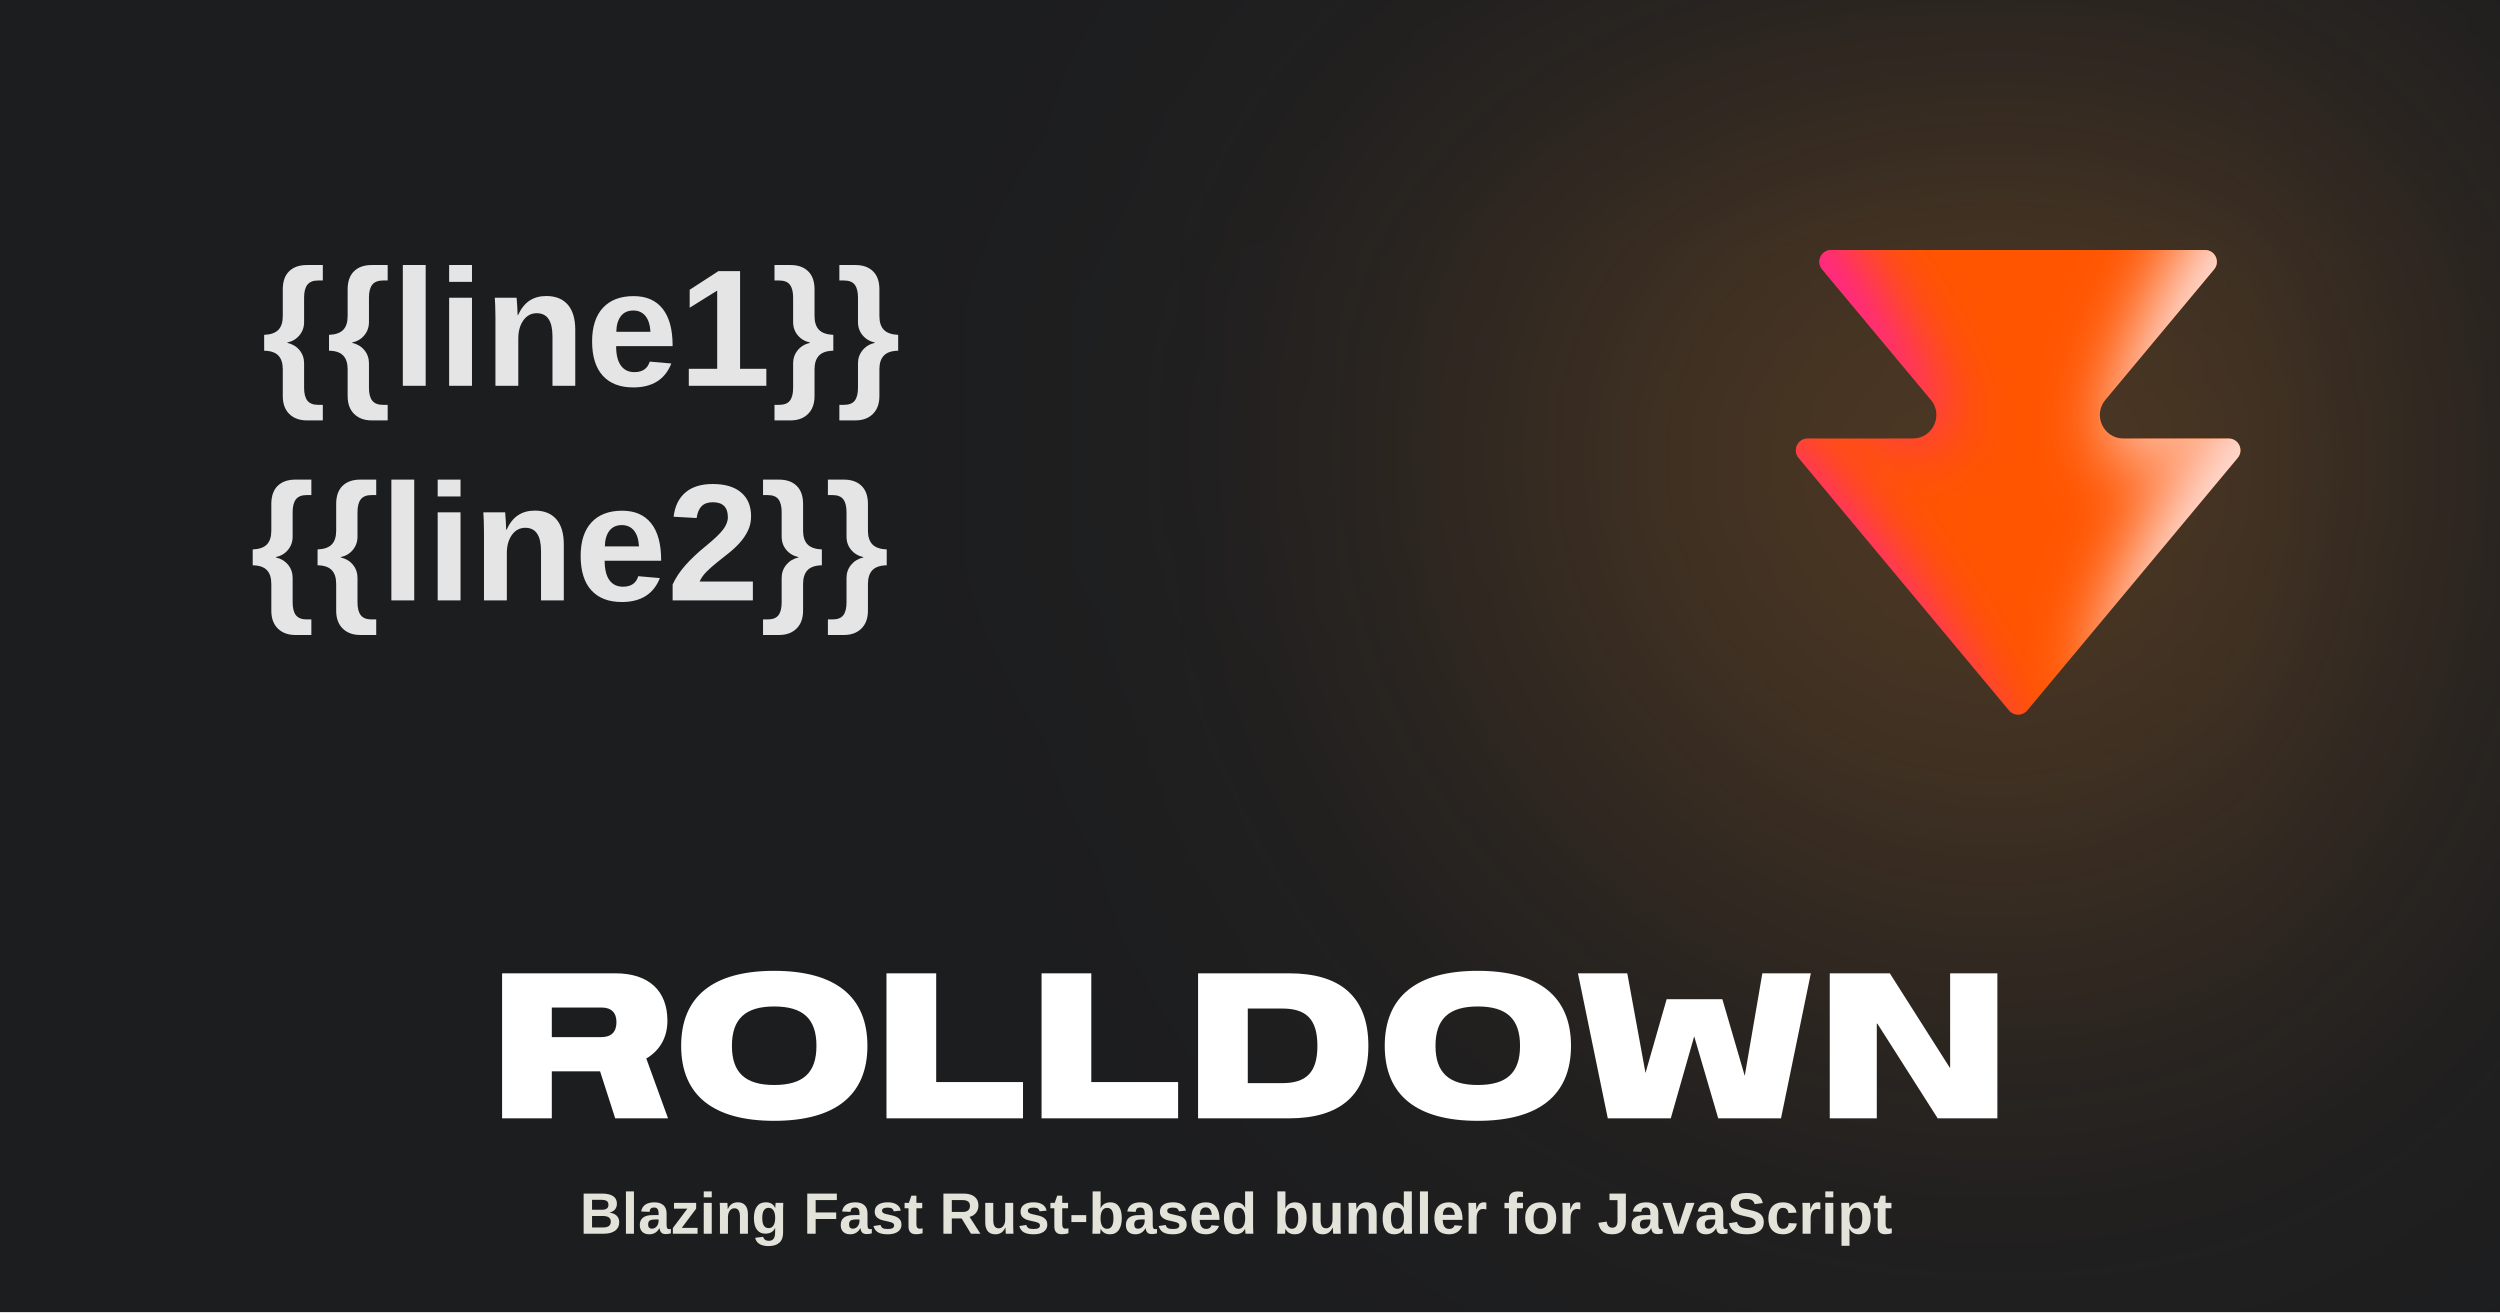
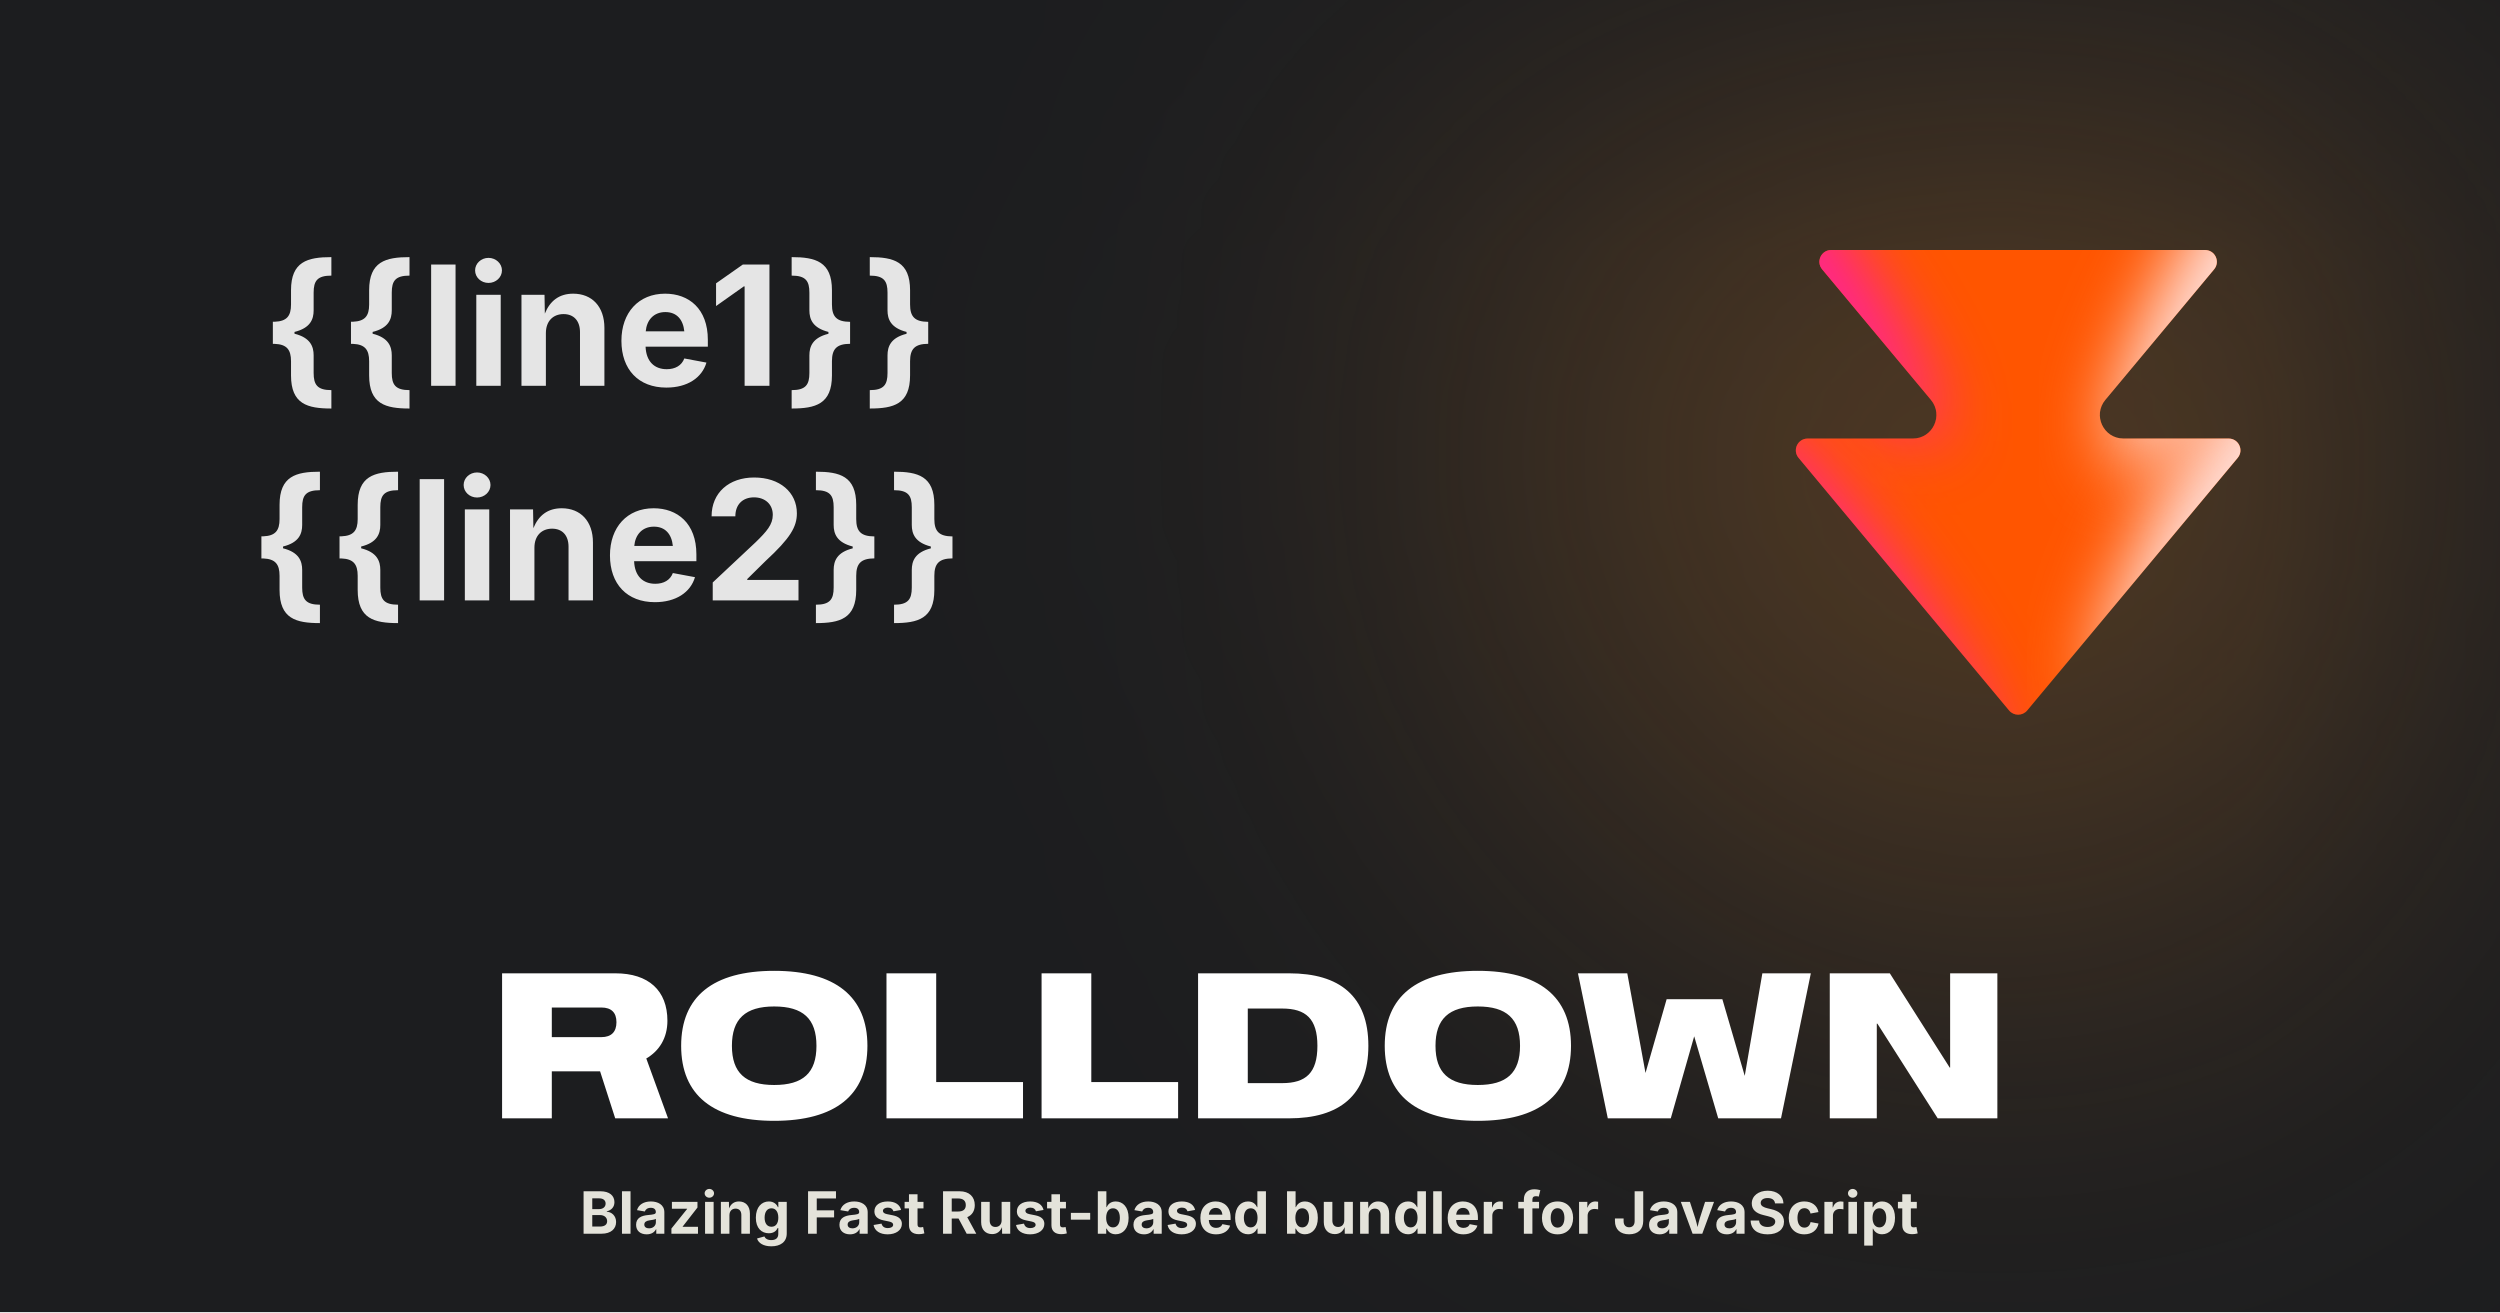
<svg xmlns="http://www.w3.org/2000/svg" width="1200" height="630" viewBox="0 0 1200 630" fill="none">
  <g clip-path="url(#clip0_2145_13)">
    <mask id="mask0_2145_13" style="mask-type:luminance" maskUnits="userSpaceOnUse" x="0" y="0" width="1200" height="630">
      <path d="M1200 0H0V630H1200V0Z" fill="white" />
    </mask>
    <g mask="url(#mask0_2145_13)">
      <path d="M1200 0H0V630H1200V0Z" fill="#1C1D1F" />
      <g filter="url(#filter0_f_2145_13)">
        <path d="M960 460C1098.07 460 1210 348.071 1210 210C1210 71.929 1098.07 -40 960 -40C821.929 -40 710 71.929 710 210C710 348.071 821.929 460 960 460Z" fill="#FA9932" fill-opacity="0.24" />
      </g>
      <path d="M1058.44 120C1063.23 120 1065.85 125.59 1062.78 129.274L1010.56 191.939C1004.42 199.306 1009.66 210.497 1019.25 210.497H1069.76C1074.55 210.497 1077.17 216.086 1074.1 219.77L973.055 341.028C970.793 343.742 966.625 343.742 964.363 341.028L863.322 219.77C860.252 216.086 862.87 210.497 867.663 210.497H918.157C927.743 210.497 932.988 199.306 926.848 191.939L874.632 129.274C871.562 125.59 874.179 120 878.972 120H1058.44Z" fill="#FF5500" />
      <mask id="mask1_2145_13" style="mask-type:alpha" maskUnits="userSpaceOnUse" x="862" y="120" width="214" height="224">
        <path d="M1058.44 120C1063.23 120 1065.85 125.59 1062.78 129.274L1010.56 191.938C1004.42 199.306 1009.66 210.496 1019.25 210.496H1069.76C1074.55 210.496 1077.17 216.086 1074.1 219.77L973.055 341.028C970.793 343.742 966.625 343.742 964.363 341.028L863.322 219.77C860.252 216.086 862.87 210.496 867.663 210.496H918.157C927.743 210.496 932.988 199.306 926.848 191.938L874.632 129.274C871.562 125.59 874.179 120 878.972 120H1058.44Z" fill="black" />
      </mask>
      <g mask="url(#mask1_2145_13)">
        <g filter="url(#filter1_f_2145_13)">
          <path d="M1018.05 222.639C1005.17 215.13 1021.34 163.443 1054.14 107.191C1086.95 50.939 1123.99 11.425 1136.86 18.933C1149.73 26.442 1133.57 78.129 1100.76 134.381C1067.95 190.633 1030.92 230.147 1018.05 222.639Z" fill="#FFE7E5" />
        </g>
        <g filter="url(#filter2_f_2145_13)">
          <path d="M1012.3 337.523C999.432 330.015 1015.59 278.327 1048.4 222.076C1081.21 165.824 1118.25 126.31 1131.12 133.818C1143.99 141.326 1127.83 193.014 1095.02 249.266C1062.21 305.517 1025.18 345.032 1012.3 337.523Z" fill="#FFE7E5" />
        </g>
        <g filter="url(#filter3_f_2145_13)">
          <path d="M929.665 211.57C937.964 205.52 915.904 161.125 880.391 112.412C844.878 63.699 809.361 29.114 801.061 35.164C792.761 41.215 814.822 85.61 850.335 134.323C885.848 183.036 921.365 217.621 929.665 211.57Z" fill="#FF19AF" />
        </g>
        <g filter="url(#filter4_f_2145_13)">
          <path d="M958.386 374.86C966.685 368.81 944.624 324.415 909.111 275.702C873.598 226.989 838.081 192.404 829.782 198.455C821.482 204.505 843.543 248.9 879.056 297.613C914.569 346.326 950.086 380.911 958.386 374.86Z" fill="#FF19AF" />
        </g>
      </g>
-       <text fill="#E5E5E5" style="white-space: pre" xml:space="preserve" font-family="'Segoe UI', Ubuntu, Cantarell, Arial, Helvetica, sans-serif" font-size="80" font-weight="bold" letter-spacing="0em">
+       <text fill="#E5E5E5" style="white-space: pre" xml:space="preserve" font-family="Inter,Arial, sans-serif" font-size="80" font-weight="bold" letter-spacing="0em">
        <tspan x="125.5" y="185.182">{{line1}}</tspan>
      </text>
-       <text fill="#E5E5E5" style="white-space: pre" xml:space="preserve" font-family="'Segoe UI', Ubuntu, Cantarell, Arial, Helvetica, sans-serif" font-size="80" font-weight="bold" letter-spacing="0em">
+       <text fill="#E5E5E5" style="white-space: pre" xml:space="preserve" font-family="Inter,Arial, sans-serif" font-size="80" font-weight="bold" letter-spacing="0em">
        <tspan x="120" y="288.182">{{line2}}</tspan>
      </text>
      <path d="M371.608 466C400.945 466 416.359 478.332 416.359 502C416.359 525.668 400.945 538 371.608 538C342.271 538 326.955 525.668 326.955 502C326.955 478.332 342.271 466 371.608 466ZM709.328 466C738.664 466.001 754.082 478.332 754.082 502C754.082 525.668 738.664 538 709.328 538C679.991 538 664.675 525.668 664.675 502C664.675 478.332 679.991 466 709.328 466ZM295.398 467.195C311.31 467.195 320.359 475.448 320.359 489.967C320.359 498.32 316.381 504.486 310.216 508.066L320.659 536.805H295.3L288.039 514.23H264.869V536.805H241V467.195H295.398ZM449.373 519.405H491.045V536.805H425.51V467.195H449.373V519.405ZM523.825 519.405H565.492V536.805H499.956V467.195H523.825V519.405ZM618.831 467.195C642.996 467.196 656.819 478.133 656.819 502C656.819 525.867 642.893 536.805 618.728 536.805H575.073V467.195H618.831ZM789.842 515.027L799.984 479.622H826.734L837.477 516.419L845.93 467.195H869.2L854.882 536.805H824.747L813.213 497.425L801.971 536.805H771.741L757.422 467.195H781.091L789.842 515.027ZM907.12 467.195L935.862 512.444H936.064V467.195H958.734V536.805H930.098L901.154 491.359H900.861V536.805H878.286V467.195H907.12ZM371.608 483.105C357.785 483.105 351.32 489.072 351.32 502C351.32 514.928 357.785 520.797 371.608 520.797C385.431 520.797 391.895 515.027 391.895 502C391.895 488.972 385.431 483.105 371.608 483.105ZM709.328 483.105C695.505 483.105 689.041 489.072 689.041 502C689.041 514.928 695.505 520.797 709.328 520.797C723.15 520.796 729.616 515.027 729.616 502C729.616 488.973 723.15 483.105 709.328 483.105ZM598.937 519.902H615.447C626.784 519.902 632.355 515.027 632.355 502C632.355 488.972 626.784 484.098 615.447 484.098H598.937V519.902ZM264.869 497.823H288.634C293.507 497.823 295.895 495.236 295.895 490.661C295.895 486.088 293.507 483.602 288.634 483.602H264.869V497.823Z" fill="white" />
-       <text fill="#E4E3DA" style="white-space: pre" xml:space="preserve" font-family="'Segoe UI', Ubuntu, Cantarell, Arial, Helvetica, sans-serif" font-size="28" font-weight="bold" letter-spacing="0em">
+       <text fill="#E4E3DA" style="white-space: pre" xml:space="preserve" font-family="Inter,Arial, sans-serif" font-size="28" font-weight="bold" letter-spacing="0em">
        <tspan x="278.273" y="592.182">Blazing Fast Rust-based bundler for JavaScript</tspan>
      </text>
    </g>
  </g>
  <defs>
    <filter id="filter0_f_2145_13" x="410" y="-340" width="1100" height="1100" filterUnits="userSpaceOnUse" color-interpolation-filters="sRGB">
      <feFlood flood-opacity="0" result="BackgroundImageFix" />
      <feBlend mode="normal" in="SourceGraphic" in2="BackgroundImageFix" result="shape" />
      <feGaussianBlur stdDeviation="150" result="effect1_foregroundBlur_2145_13" />
    </filter>
    <filter id="filter1_f_2145_13" x="979.154" y="-16.448" width="196.598" height="274.469" filterUnits="userSpaceOnUse" color-interpolation-filters="sRGB">
      <feFlood flood-opacity="0" result="BackgroundImageFix" />
      <feBlend mode="normal" in="SourceGraphic" in2="BackgroundImageFix" result="shape" />
      <feGaussianBlur stdDeviation="17.233" result="effect1_foregroundBlur_2145_13" />
    </filter>
    <filter id="filter2_f_2145_13" x="973.412" y="98.437" width="196.598" height="274.469" filterUnits="userSpaceOnUse" color-interpolation-filters="sRGB">
      <feFlood flood-opacity="0" result="BackgroundImageFix" />
      <feBlend mode="normal" in="SourceGraphic" in2="BackgroundImageFix" result="shape" />
      <feGaussianBlur stdDeviation="17.233" result="effect1_foregroundBlur_2145_13" />
    </filter>
    <filter id="filter3_f_2145_13" x="764.847" y="0.011" width="201.032" height="246.714" filterUnits="userSpaceOnUse" color-interpolation-filters="sRGB">
      <feFlood flood-opacity="0" result="BackgroundImageFix" />
      <feBlend mode="normal" in="SourceGraphic" in2="BackgroundImageFix" result="shape" />
      <feGaussianBlur stdDeviation="17.233" result="effect1_foregroundBlur_2145_13" />
    </filter>
    <filter id="filter4_f_2145_13" x="793.567" y="163.301" width="201.032" height="246.714" filterUnits="userSpaceOnUse" color-interpolation-filters="sRGB">
      <feFlood flood-opacity="0" result="BackgroundImageFix" />
      <feBlend mode="normal" in="SourceGraphic" in2="BackgroundImageFix" result="shape" />
      <feGaussianBlur stdDeviation="17.233" result="effect1_foregroundBlur_2145_13" />
    </filter>
    <clipPath id="clip0_2145_13">
      <rect width="1200" height="630" fill="white" />
    </clipPath>
  </defs>
</svg>
